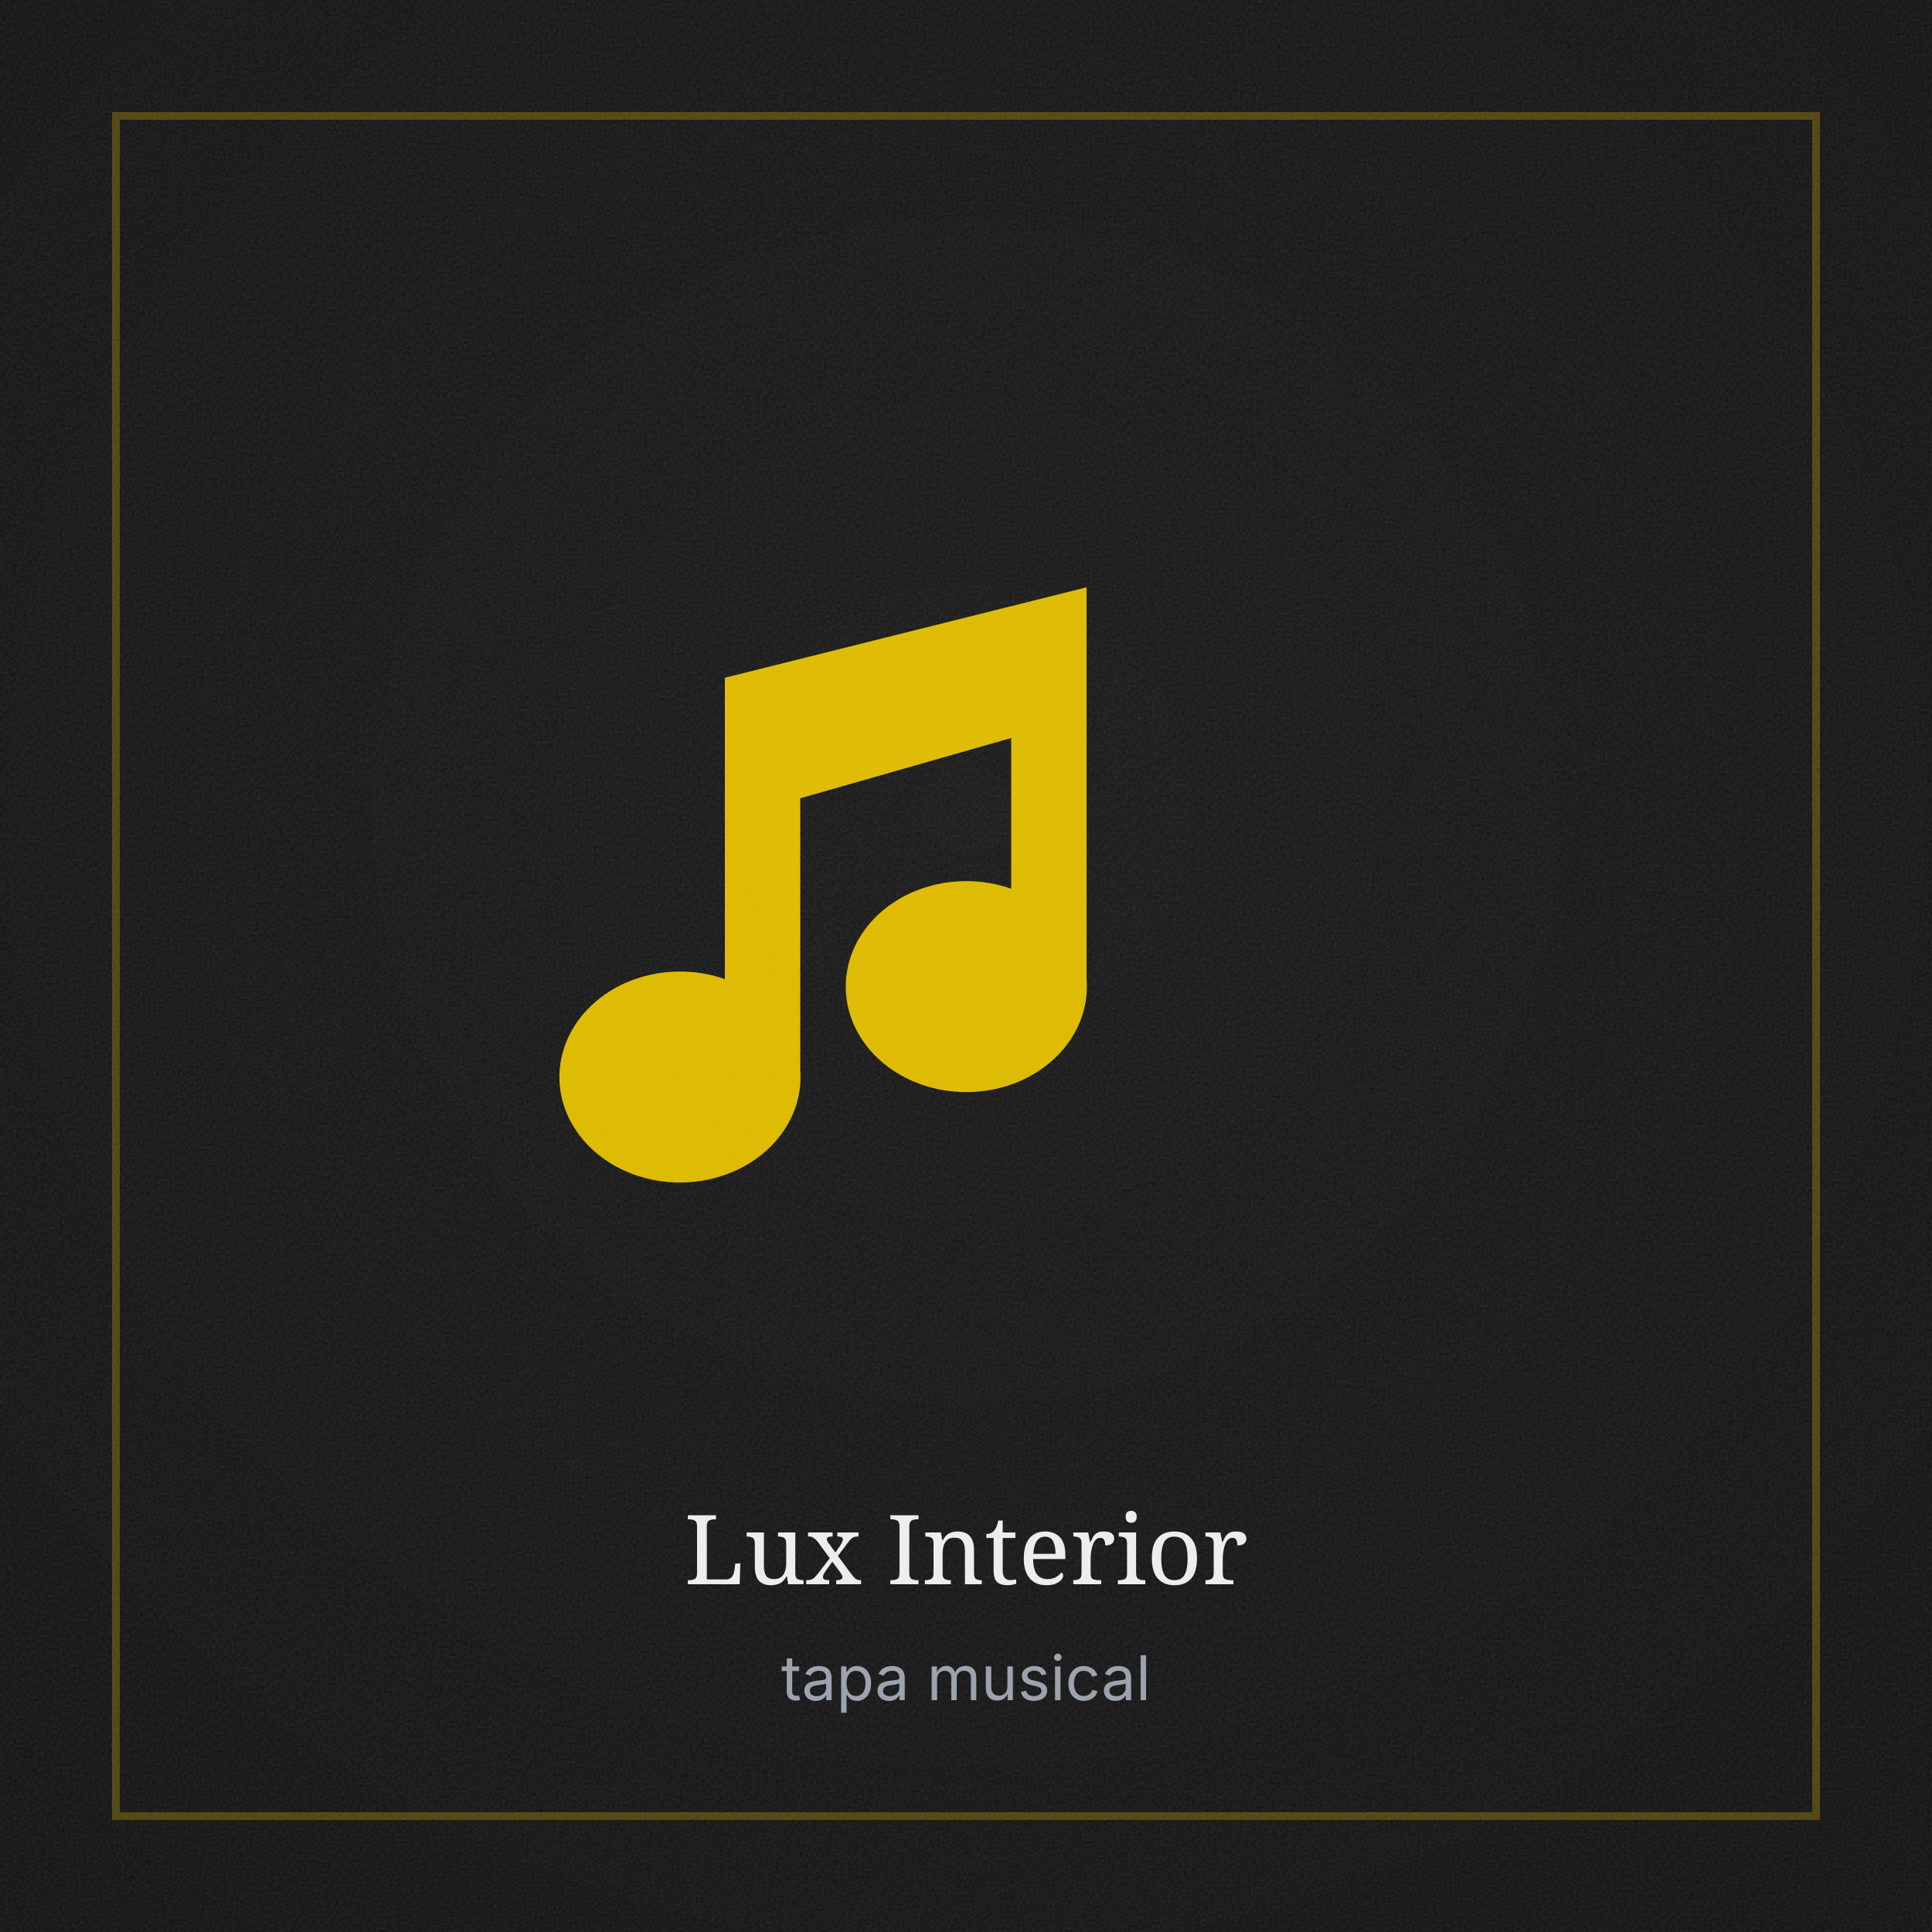
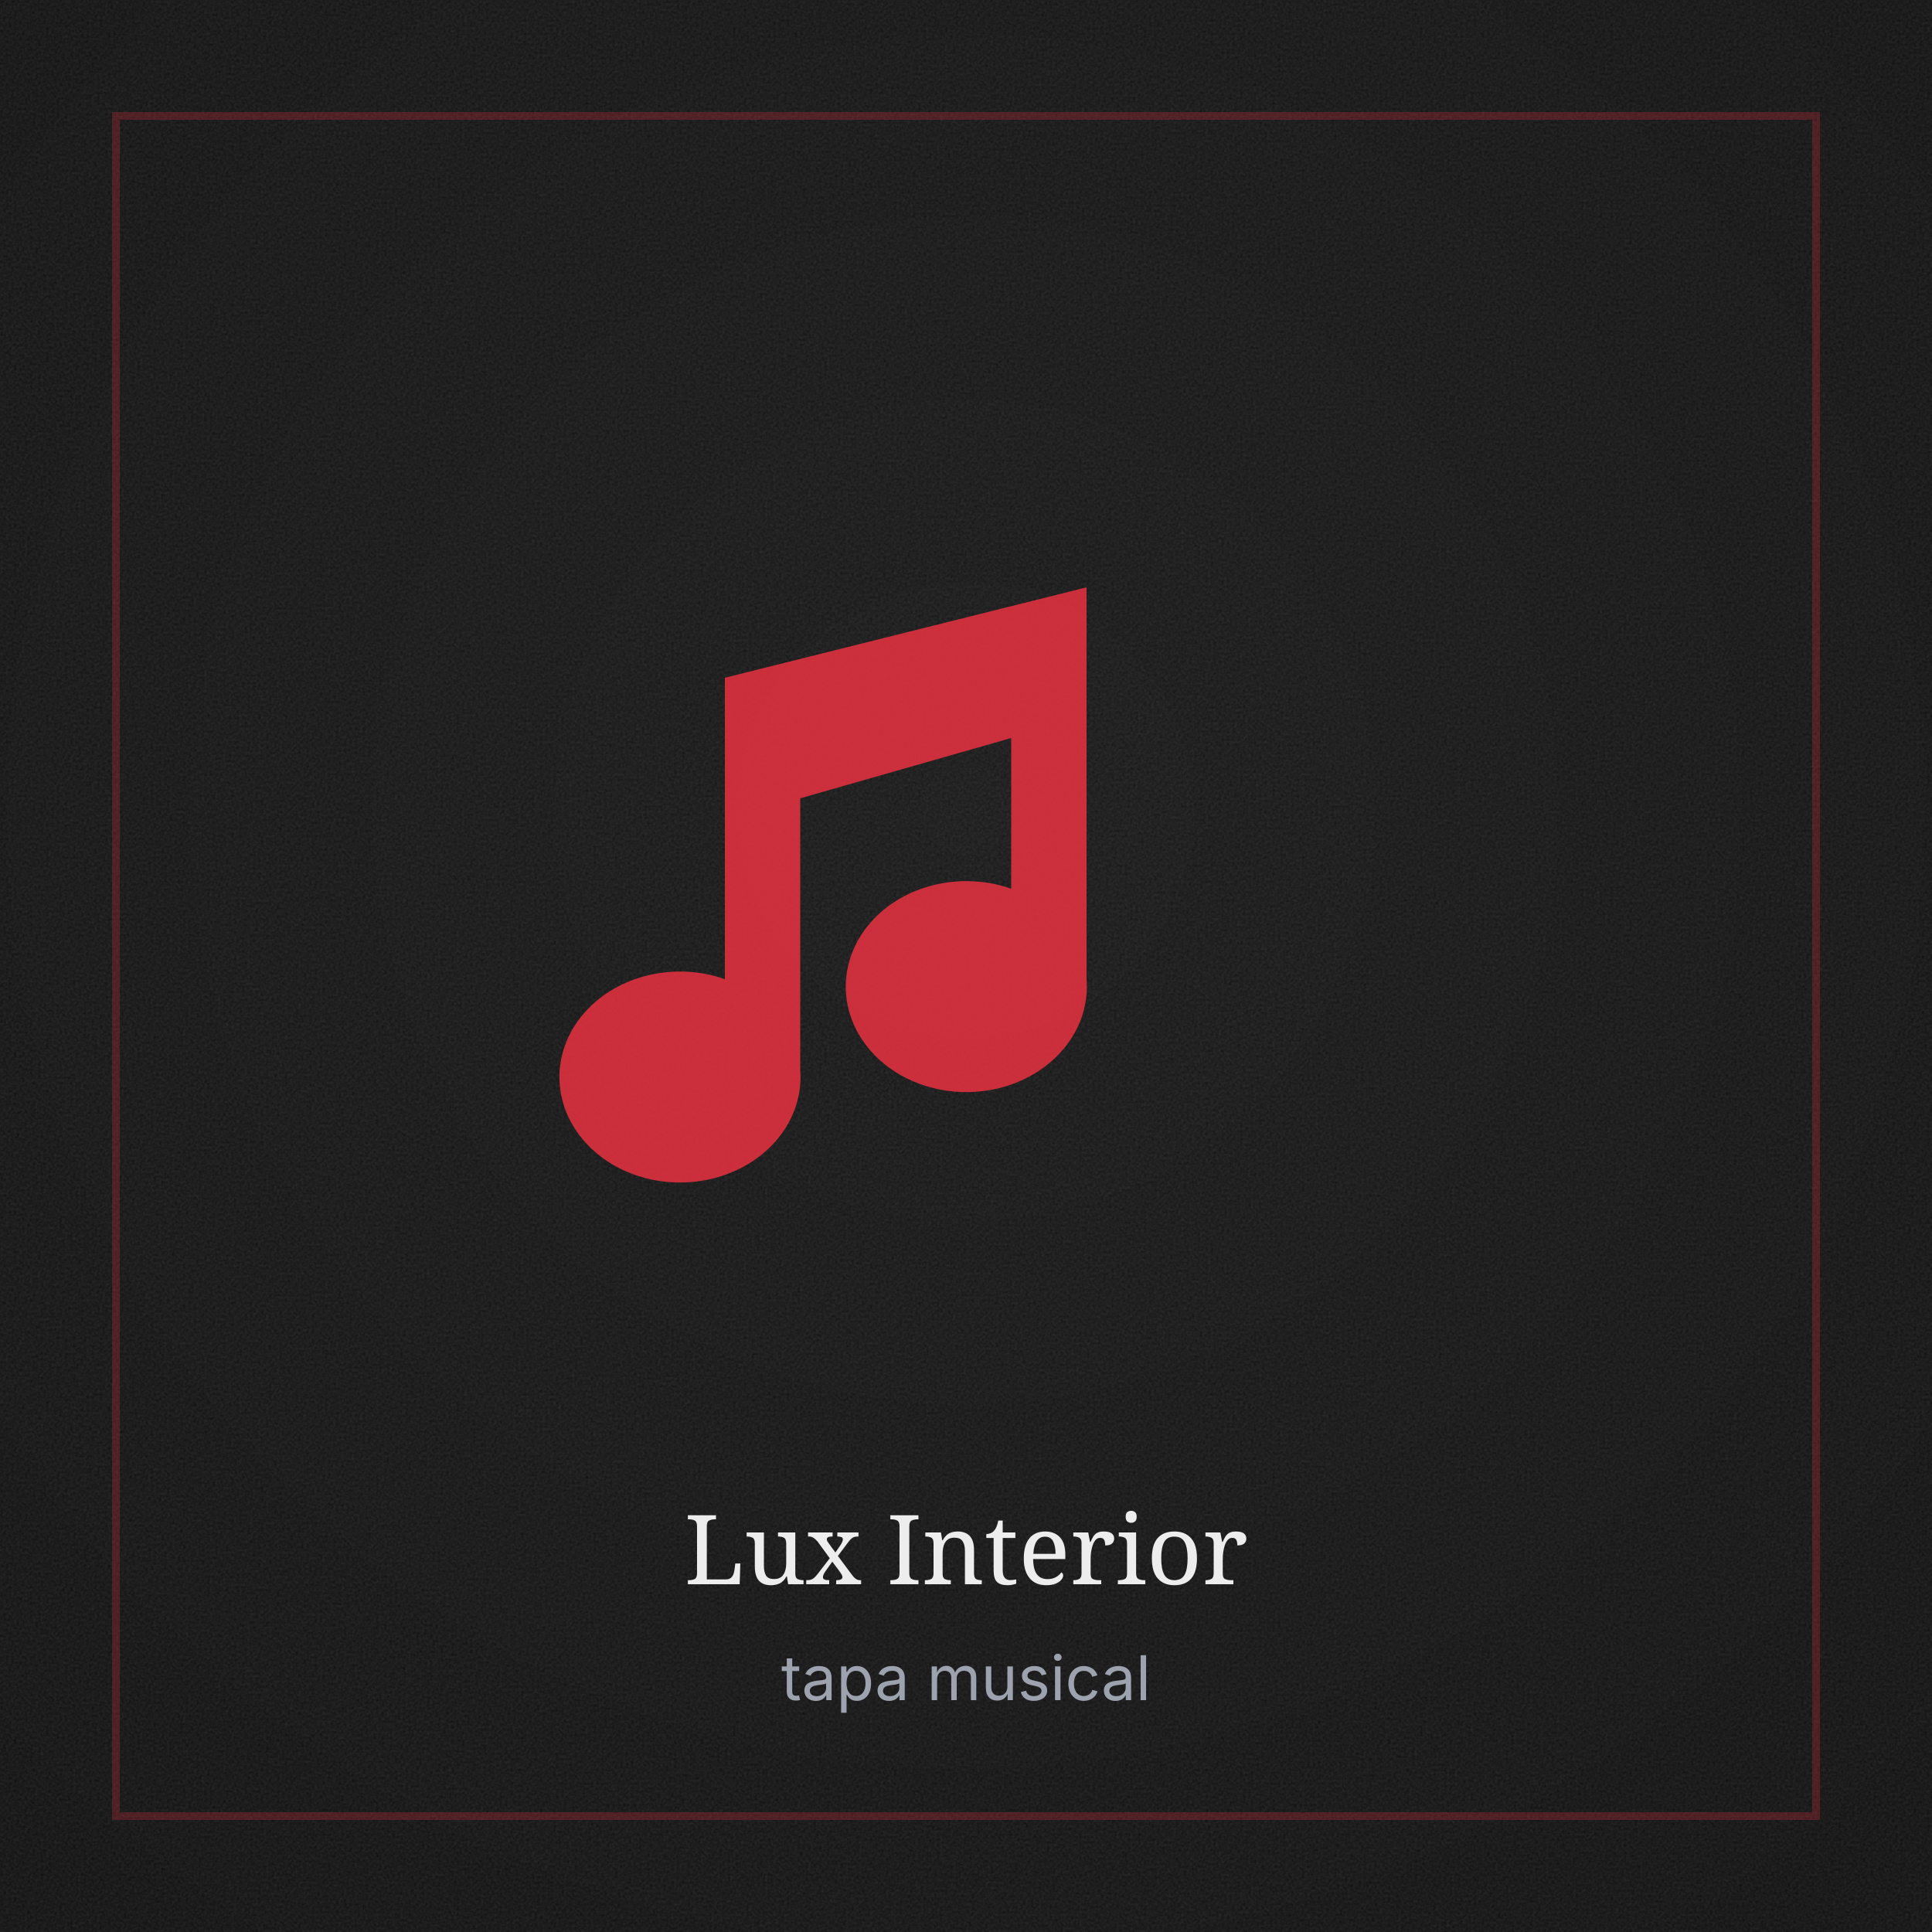
<svg xmlns="http://www.w3.org/2000/svg" width="800" height="800" viewBox="0 0 800 800" role="img" aria-label="Lux Interior">
  <defs>
    <radialGradient id="vig-ta11" cx="50%" cy="42%" r="75%">
      <stop offset="0%" stop-color="#2a2a2a" />
      <stop offset="100%" stop-color="#1a1a1a" />
    </radialGradient>
    <filter id="grain-ta11">
      <feTurbulence type="fractalNoise" baseFrequency="0.9" numOctaves="2" stitchTiles="stitch" />
      <feColorMatrix type="saturate" values="0" />
      <feComponentTransfer>
        <feFuncA type="linear" slope="0.05" />
      </feComponentTransfer>
      <feComposite operator="over" in2="SourceGraphic" />
    </filter>
  </defs>
  <rect width="800" height="800" fill="url(#vig-ta11)" />
  <rect width="800" height="800" filter="url(#grain-ta11)" opacity="0.5" />
-   <rect x="48" y="48" width="704" height="704" fill="none" stroke="#FFD700" stroke-opacity="0.25" stroke-width="3.2" />
+   <rect x="48" y="48" width="704" height="704" fill="none" stroke="#E8313F" stroke-opacity="0.25" stroke-width="3.2" />
  <g transform="translate(88, 56) scale(6.24)" opacity="0.85">
-     <g fill="#FFD700">
+     <g fill="#E8313F">
      <path d="M58 30 v26 a8 7 0 1 1 -5 -6 V40 l-14 4 v18 a8 7 0 1 1 -5 -6 V36 z" />
    </g>
  </g>
  <text x="400" y="656" text-anchor="middle" font-family="Georgia, 'Playfair Display', serif" font-size="40" fill="#ededed">Lux Interior</text>
  <text x="400" y="704" text-anchor="middle" font-family="Inter, Arial, sans-serif" font-size="25.6" fill="#9CA3AF">tapa musical</text>
</svg>
